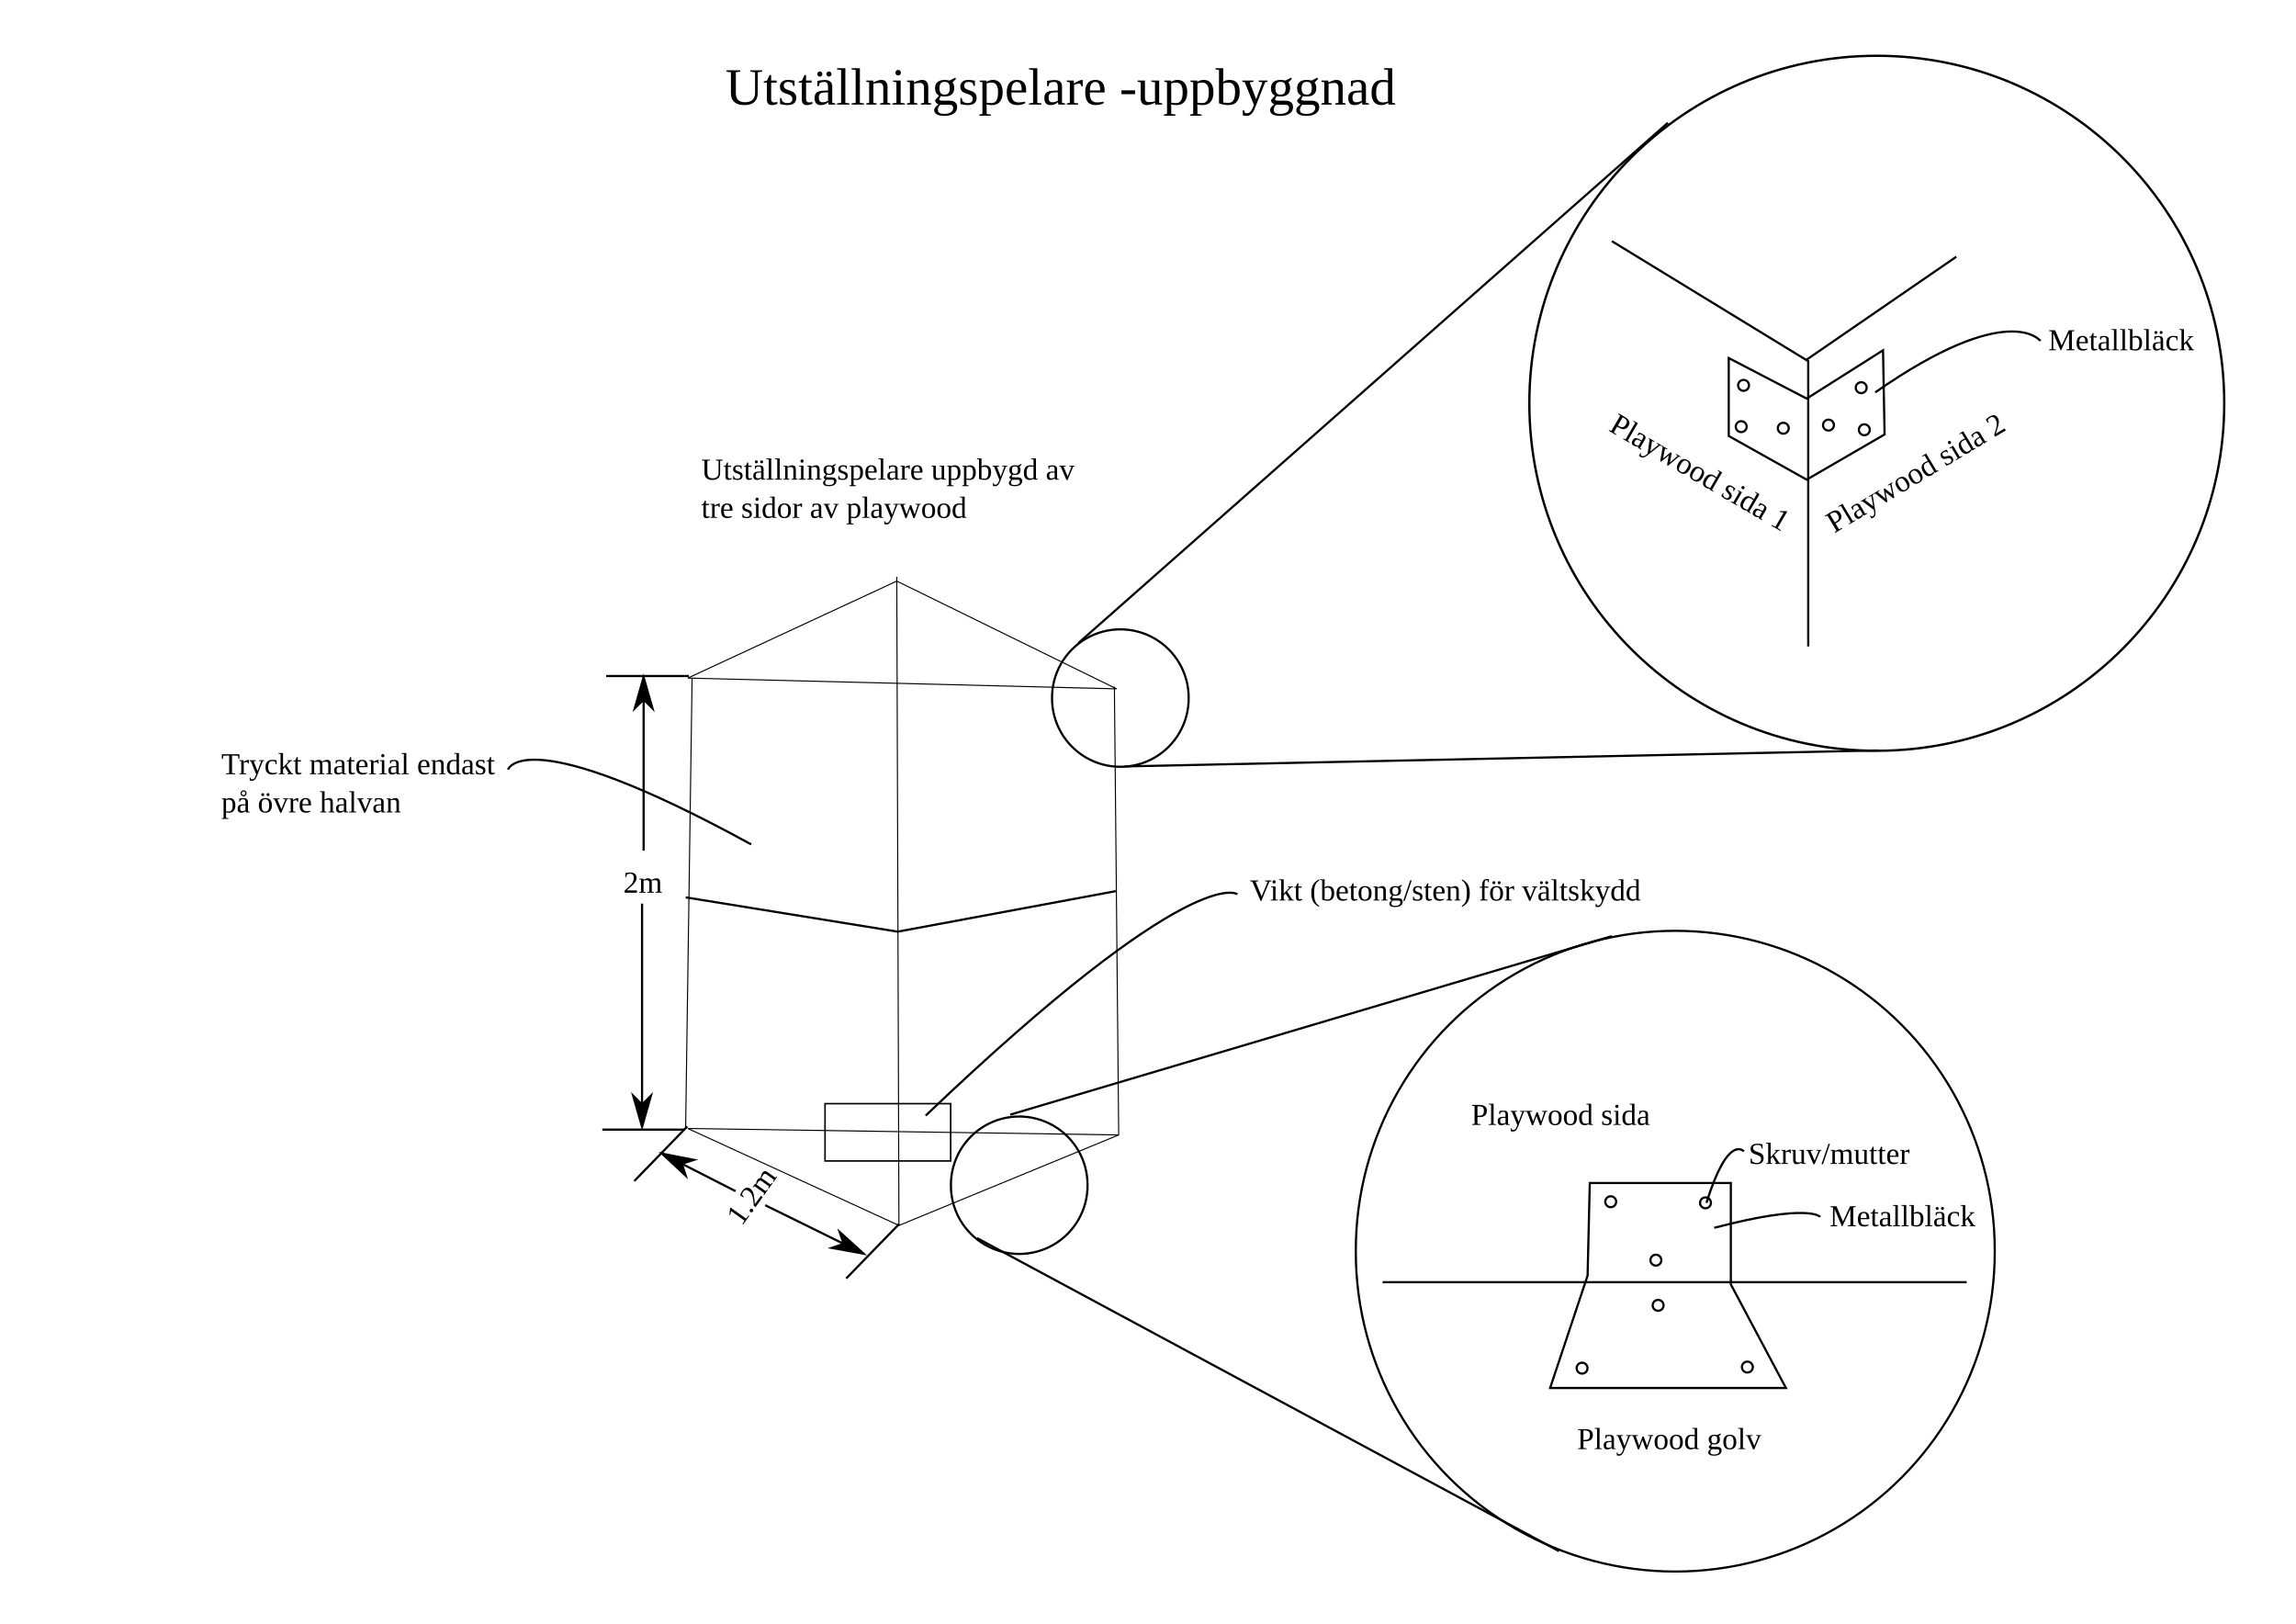
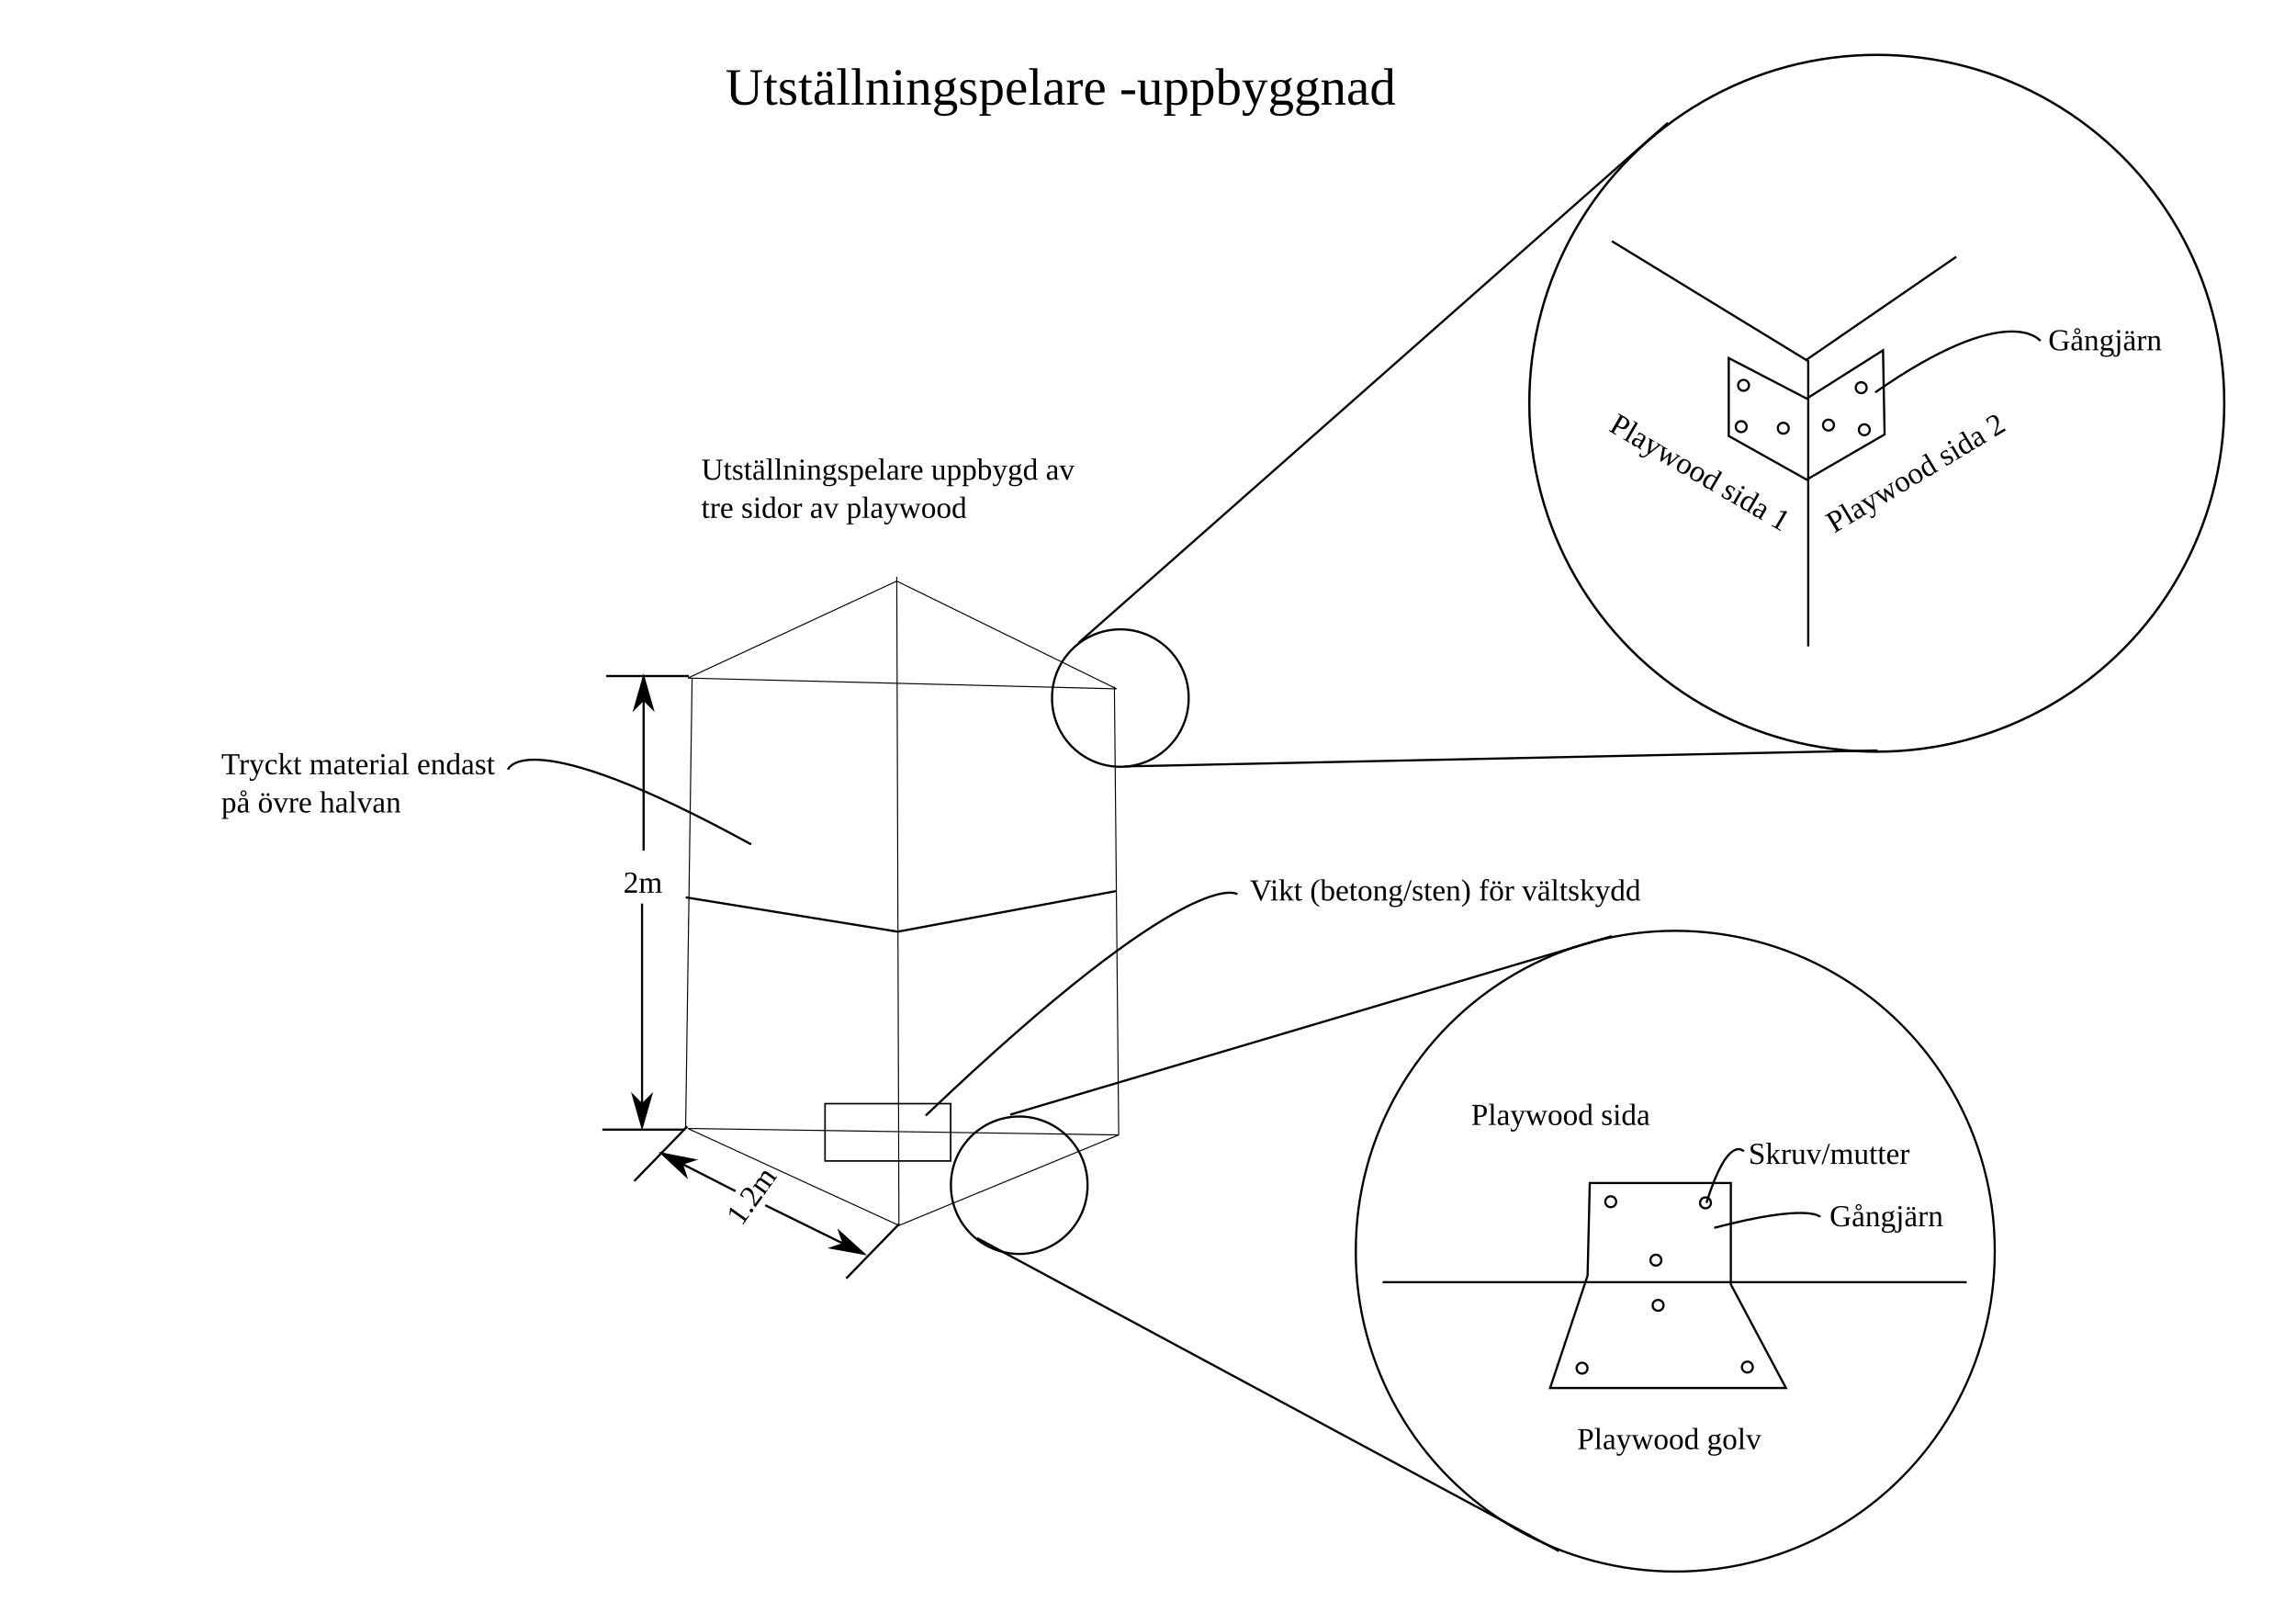
- <svg xmlns="http://www.w3.org/2000/svg" width="1052.362" height="744.094" id="svg2" version="1.1">
+ <svg xmlns="http://www.w3.org/2000/svg" version="1.1" width="1052.362" height="744.094" id="svg2">
  <defs id="defs4">
-     <marker orient="auto" refY="0.0" refX="0.0" id="Arrow1Lstart" style="overflow:visible">
-       <path id="path5526" d="M 0.0,0.0 L 5.0,-5.0 L -12.5,0.0 L 5.0,5.0 L 0.0,0.0 z " style="fill-rule:evenodd;stroke:#000000;stroke-width:1.0pt" transform="scale(0.8) translate(12.5,0)" />
+     <marker refX="0" refY="0" orient="auto" id="Arrow1Lstart" style="overflow:visible">
+       <path d="M 0,0 5,-5 -12.5,0 5,5 0,0 z" transform="matrix(0.8,0,0,0.8,10,0)" id="path5526" style="fill-rule:evenodd;stroke:#000000;stroke-width:1pt" />
    </marker>
-     <marker orient="auto" refY="0.0" refX="0.0" id="Arrow1Lend" style="overflow:visible;">
-       <path id="path5529" d="M 0.0,0.0 L 5.0,-5.0 L -12.5,0.0 L 5.0,5.0 L 0.0,0.0 z " style="fill-rule:evenodd;stroke:#000000;stroke-width:1.0pt;" transform="scale(0.8) rotate(180) translate(12.5,0)" />
+     <marker refX="0" refY="0" orient="auto" id="Arrow1Lend" style="overflow:visible">
+       <path d="M 0,0 5,-5 -12.5,0 5,5 0,0 z" transform="matrix(-0.8,0,0,-0.8,-10,0)" id="path5529" style="fill-rule:evenodd;stroke:#000000;stroke-width:1pt" />
    </marker>
-     <marker orient="auto" refY="0" refX="0" id="Arrow1Lstart-2" style="overflow:visible">
-       <path id="path5526-9" d="M 0,0 5,-5 -12.5,0 5,5 0,0 z" style="fill-rule:evenodd;stroke:#000000;stroke-width:1pt" transform="matrix(0.8,0,0,0.8,10,0)" />
+     <marker refX="0" refY="0" orient="auto" id="Arrow1Lstart-2" style="overflow:visible">
+       <path d="M 0,0 5,-5 -12.5,0 5,5 0,0 z" transform="matrix(0.8,0,0,0.8,10,0)" id="path5526-9" style="fill-rule:evenodd;stroke:#000000;stroke-width:1pt" />
    </marker>
-     <marker orient="auto" refY="0" refX="0" id="Arrow1Lstart-8" style="overflow:visible">
-       <path id="path5526-99" d="M 0,0 5,-5 -12.5,0 5,5 0,0 z" style="fill-rule:evenodd;stroke:#000000;stroke-width:1pt" transform="matrix(0.8,0,0,0.8,10,0)" />
+     <marker refX="0" refY="0" orient="auto" id="Arrow1Lstart-8" style="overflow:visible">
+       <path d="M 0,0 5,-5 -12.5,0 5,5 0,0 z" transform="matrix(0.8,0,0,0.8,10,0)" id="path5526-99" style="fill-rule:evenodd;stroke:#000000;stroke-width:1pt" />
    </marker>
  </defs>
-   <g id="layer1" transform="translate(0,-308.2677)">
-     <path style="fill:none;stroke:#000000;stroke-width:0.489px;stroke-linecap:butt;stroke-linejoin:miter;stroke-opacity:1" d="m 315.241,619.01 95.794,-44.441 100.732,49.378 z" id="path2985" />
-     <path style="fill:none;stroke:#000000;stroke-width:0.489px;stroke-linecap:butt;stroke-linejoin:miter;stroke-opacity:1" d="m 317.216,619.01 -2.963,206.402" id="path2987" />
-     <path style="fill:none;stroke:#000000;stroke-width:0.489px;stroke-linecap:butt;stroke-linejoin:miter;stroke-opacity:1" d="m 510.78,622.96 1.975,205.414" id="path2989" />
-     <path style="fill:none;stroke:#000000;stroke-width:0.489px;stroke-linecap:butt;stroke-linejoin:miter;stroke-opacity:1" d="m 411.035,572.594 0.988,297.258 100.732,-41.478 -197.513,-2.963 96.782,44.441" id="path2991" />
-     <path style="fill:none;stroke:#000000;stroke-width:1;stroke-miterlimit:4;stroke-opacity:1;stroke-dasharray:none" id="path2999" d="m 438.406,185.48 a 31.315,31.315 0 1 1 -62.629,0 31.315,31.315 0 1 1 62.629,0 z" transform="translate(106.4177,442.6898)" />
-     <path style="fill:none;stroke:#000000;stroke-width:1;stroke-miterlimit:4;stroke-opacity:1;stroke-dasharray:none" id="path2999-6" d="m 438.406,185.48 a 31.315,31.315 0 1 1 -62.629,0 31.315,31.315 0 1 1 62.629,0 z" transform="translate(60.06882,665.9401)" />
-     <g id="g3167" transform="translate(-15.71429,2.857143)">
-       <path id="path3001" d="m 754.506,415.934 90,55 0,130.714" style="fill:none;stroke:#000000;stroke-width:1px;stroke-linecap:butt;stroke-linejoin:miter;stroke-opacity:1" />
-       <path id="path3003" d="m 843.792,470.219 68.571,-47.143" style="fill:none;stroke:#000000;stroke-width:1px;stroke-linecap:butt;stroke-linejoin:miter;stroke-opacity:1" />
-       <path id="path3007" d="m 808.078,469.505 35.714,18.571 35,-22.143 0.714,38.571 -35.714,20.714 -35.714,-20 z" style="fill:none;stroke:#000000;stroke-width:1px;stroke-linecap:butt;stroke-linejoin:miter;stroke-opacity:1" />
-       <path transform="translate(78.7919,308.2677)" d="m 738.571,173.737 c 0,1.381 -1.119,2.5 -2.5,2.5 -1.381,0 -2.5,-1.119 -2.5,-2.5 0,-1.381 1.119,-2.5 2.5,-2.5 1.381,0 2.5,1.119 2.5,2.5 z" id="path3017" style="fill:none;stroke:#000000;stroke-width:1;stroke-miterlimit:4;stroke-opacity:1;stroke-dasharray:none" />
-       <path d="m 738.571,173.737 c 0,1.381 -1.119,2.5 -2.5,2.5 -1.381,0 -2.5,-1.119 -2.5,-2.5 0,-1.381 1.119,-2.5 2.5,-2.5 1.381,0 2.5,1.119 2.5,2.5 z" id="path3017-5" style="fill:none;stroke:#000000;stroke-width:1;stroke-miterlimit:4;stroke-opacity:1;stroke-dasharray:none" transform="translate(77.72049,327.1963)" />
-       <path d="m 738.571,173.737 c 0,1.381 -1.119,2.5 -2.5,2.5 -1.381,0 -2.5,-1.119 -2.5,-2.5 0,-1.381 1.119,-2.5 2.5,-2.5 1.381,0 2.5,1.119 2.5,2.5 z" id="path3017-4" style="fill:none;stroke:#000000;stroke-width:1;stroke-miterlimit:4;stroke-opacity:1;stroke-dasharray:none" transform="translate(97.0062,327.9106)" />
-       <path d="m 738.571,173.737 c 0,1.381 -1.119,2.5 -2.5,2.5 -1.381,0 -2.5,-1.119 -2.5,-2.5 0,-1.381 1.119,-2.5 2.5,-2.5 1.381,0 2.5,1.119 2.5,2.5 z" id="path3017-6" style="fill:none;stroke:#000000;stroke-width:1;stroke-miterlimit:4;stroke-opacity:1;stroke-dasharray:none" transform="translate(117.7205,326.482)" />
-       <path d="m 738.571,173.737 c 0,1.381 -1.119,2.5 -2.5,2.5 -1.381,0 -2.5,-1.119 -2.5,-2.5 0,-1.381 1.119,-2.5 2.5,-2.5 1.381,0 2.5,1.119 2.5,2.5 z" id="path3017-1" style="fill:none;stroke:#000000;stroke-width:1;stroke-miterlimit:4;stroke-opacity:1;stroke-dasharray:none" transform="translate(132.7205,309.3391)" />
-       <path d="m 738.571,173.737 c 0,1.381 -1.119,2.5 -2.5,2.5 -1.381,0 -2.5,-1.119 -2.5,-2.5 0,-1.381 1.119,-2.5 2.5,-2.5 1.381,0 2.5,1.119 2.5,2.5 z" id="path3017-2" style="fill:none;stroke:#000000;stroke-width:1;stroke-miterlimit:4;stroke-opacity:1;stroke-dasharray:none" transform="translate(134.1491,328.6248)" />
-       <path id="path3071" d="m 875.22,485.219 c 61.429,-42.857 75.714,-23.571 75.714,-23.571" style="fill:none;stroke:#000000;stroke-width:1px;stroke-linecap:butt;stroke-linejoin:miter;stroke-opacity:1" />
-       <text id="text3073" y="465.934" x="954.506" style="font-size:14px;font-style:normal;font-variant:normal;font-weight:normal;font-stretch:normal;line-height:125%;letter-spacing:0px;word-spacing:0px;fill:#000000;fill-opacity:1;stroke:none;font-family:Times New Roman;-inkscape-font-specification:Times New Roman" xml:space="preserve">
-         <tspan y="465.934" x="954.506" id="tspan3075">Metallbläck</tspan>
+   <g transform="translate(0,-308.2677)" id="layer1">
+     <path d="m 315.241,619.01 95.794,-44.441 100.732,49.378 z" id="path2985" style="fill:none;stroke:#000000;stroke-width:0.489px;stroke-linecap:butt;stroke-linejoin:miter;stroke-opacity:1" />
+     <path d="m 317.216,619.01 -2.963,206.402" id="path2987" style="fill:none;stroke:#000000;stroke-width:0.489px;stroke-linecap:butt;stroke-linejoin:miter;stroke-opacity:1" />
+     <path d="m 510.78,622.96 1.975,205.414" id="path2989" style="fill:none;stroke:#000000;stroke-width:0.489px;stroke-linecap:butt;stroke-linejoin:miter;stroke-opacity:1" />
+     <path d="m 411.035,572.594 0.988,297.258 100.732,-41.478 -197.513,-2.963 96.782,44.441" id="path2991" style="fill:none;stroke:#000000;stroke-width:0.489px;stroke-linecap:butt;stroke-linejoin:miter;stroke-opacity:1" />
+     <path d="m 438.406,185.48 a 31.315,31.315 0 1 1 -62.629,0 31.315,31.315 0 1 1 62.629,0 z" transform="translate(106.4177,442.6898)" id="path2999" style="fill:none;stroke:#000000;stroke-width:1;stroke-miterlimit:4;stroke-opacity:1;stroke-dasharray:none" />
+     <path d="m 438.406,185.48 a 31.315,31.315 0 1 1 -62.629,0 31.315,31.315 0 1 1 62.629,0 z" transform="translate(60.06882,665.9401)" id="path2999-6" style="fill:none;stroke:#000000;stroke-width:1;stroke-miterlimit:4;stroke-opacity:1;stroke-dasharray:none" />
+     <g transform="translate(-15.71429,2.857143)" id="g3167">
+       <path d="m 754.506,415.934 90,55 0,130.714" id="path3001" style="fill:none;stroke:#000000;stroke-width:1px;stroke-linecap:butt;stroke-linejoin:miter;stroke-opacity:1" />
+       <path d="m 843.792,470.219 68.571,-47.143" id="path3003" style="fill:none;stroke:#000000;stroke-width:1px;stroke-linecap:butt;stroke-linejoin:miter;stroke-opacity:1" />
+       <path d="m 808.078,469.505 35.714,18.571 35,-22.143 0.714,38.571 -35.714,20.714 -35.714,-20 z" id="path3007" style="fill:none;stroke:#000000;stroke-width:1px;stroke-linecap:butt;stroke-linejoin:miter;stroke-opacity:1" />
+       <path d="m 738.571,173.737 a 2.5,2.5 0 1 1 -5,0 2.5,2.5 0 1 1 5,0 z" transform="translate(78.7919,308.2677)" id="path3017" style="fill:none;stroke:#000000;stroke-width:1;stroke-miterlimit:4;stroke-opacity:1;stroke-dasharray:none" />
+       <path d="m 738.571,173.737 a 2.5,2.5 0 1 1 -5,0 2.5,2.5 0 1 1 5,0 z" transform="translate(77.72049,327.1963)" id="path3017-5" style="fill:none;stroke:#000000;stroke-width:1;stroke-miterlimit:4;stroke-opacity:1;stroke-dasharray:none" />
+       <path d="m 738.571,173.737 a 2.5,2.5 0 1 1 -5,0 2.5,2.5 0 1 1 5,0 z" transform="translate(97.0062,327.9106)" id="path3017-4" style="fill:none;stroke:#000000;stroke-width:1;stroke-miterlimit:4;stroke-opacity:1;stroke-dasharray:none" />
+       <path d="m 738.571,173.737 a 2.5,2.5 0 1 1 -5,0 2.5,2.5 0 1 1 5,0 z" transform="translate(117.7205,326.482)" id="path3017-6" style="fill:none;stroke:#000000;stroke-width:1;stroke-miterlimit:4;stroke-opacity:1;stroke-dasharray:none" />
+       <path d="m 738.571,173.737 a 2.5,2.5 0 1 1 -5,0 2.5,2.5 0 1 1 5,0 z" transform="translate(132.7205,309.3391)" id="path3017-1" style="fill:none;stroke:#000000;stroke-width:1;stroke-miterlimit:4;stroke-opacity:1;stroke-dasharray:none" />
+       <path d="m 738.571,173.737 a 2.5,2.5 0 1 1 -5,0 2.5,2.5 0 1 1 5,0 z" transform="translate(134.1491,328.6248)" id="path3017-2" style="fill:none;stroke:#000000;stroke-width:1;stroke-miterlimit:4;stroke-opacity:1;stroke-dasharray:none" />
+       <path d="m 875.22,485.219 c 61.429,-42.857 75.714,-23.571 75.714,-23.571" id="path3071" style="fill:none;stroke:#000000;stroke-width:1px;stroke-linecap:butt;stroke-linejoin:miter;stroke-opacity:1" />
+       <text x="954.506" y="465.934" id="text3073" xml:space="preserve" style="font-size:14px;font-style:normal;font-variant:normal;font-weight:normal;font-stretch:normal;line-height:125%;letter-spacing:0px;word-spacing:0px;fill:#000000;fill-opacity:1;stroke:none;font-family:Times New Roman;-inkscape-font-specification:Times New Roman">
+         <tspan x="954.506" y="465.934" id="tspan3075">Gångjärn</tspan>
      </text>
-       <text transform="matrix(0.8572581,-0.5148869,0.5148869,0.8572581,0,0)" id="text3077" y="912.347" x="451.003" style="font-size:14px;font-style:normal;font-variant:normal;font-weight:normal;font-stretch:normal;line-height:125%;letter-spacing:0px;word-spacing:0px;fill:#000000;fill-opacity:1;stroke:none;font-family:Times New Roman;-inkscape-font-specification:Times New Roman" xml:space="preserve">
-         <tspan y="912.347" x="451.003" id="tspan3079">Playwood sida 2</tspan>
+       <text x="451.003" y="912.347" transform="matrix(0.8572581,-0.5148869,0.5148869,0.8572581,0,0)" id="text3077" xml:space="preserve" style="font-size:14px;font-style:normal;font-variant:normal;font-weight:normal;font-stretch:normal;line-height:125%;letter-spacing:0px;word-spacing:0px;fill:#000000;fill-opacity:1;stroke:none;font-family:Times New Roman;-inkscape-font-specification:Times New Roman">
+         <tspan x="451.003" y="912.347" id="tspan3079">Playwood sida 2</tspan>
      </text>
-       <text transform="matrix(0.8637018,0.5040031,-0.5040031,0.8637018,0,0)" id="text3081" y="54.729" x="903.335" style="font-size:14px;font-style:normal;font-variant:normal;font-weight:normal;font-stretch:normal;line-height:125%;letter-spacing:0px;word-spacing:0px;fill:#000000;fill-opacity:1;stroke:none;font-family:Times New Roman;-inkscape-font-specification:Times New Roman" xml:space="preserve">
-         <tspan y="54.729" x="903.335" id="tspan3083">Playwood sida 1</tspan>
+       <text x="903.335" y="54.729" transform="matrix(0.8637018,0.5040031,-0.5040031,0.8637018,0,0)" id="text3081" xml:space="preserve" style="font-size:14px;font-style:normal;font-variant:normal;font-weight:normal;font-stretch:normal;line-height:125%;letter-spacing:0px;word-spacing:0px;fill:#000000;fill-opacity:1;stroke:none;font-family:Times New Roman;-inkscape-font-specification:Times New Roman">
+         <tspan x="903.335" y="54.729" id="tspan3083">Playwood sida 1</tspan>
      </text>
-       <path transform="matrix(1.069312,0,0,1.069312,27.74147,248.683)" d="m 942.143,225.88 c 0,82.251 -66.678,148.929 -148.929,148.929 -82.251,0 -148.929,-66.678 -148.929,-148.929 0,-82.251 66.678,-148.929 148.929,-148.929 82.251,0 148.929,66.678 148.929,148.929 z" id="path3103" style="fill:none;stroke:#000000;stroke-width:1;stroke-miterlimit:4;stroke-opacity:1;stroke-dasharray:none" />
+       <path d="m 942.143,225.88 a 148.929,148.929 0 1 1 -297.857,0 148.929,148.929 0 1 1 297.857,0 z" transform="matrix(1.069312,0,0,1.069312,27.74147,248.683)" id="path3103" style="fill:none;stroke:#000000;stroke-width:1;stroke-miterlimit:4;stroke-opacity:1;stroke-dasharray:none" />
    </g>
-     <path style="fill:none;stroke:#000000;stroke-width:1px;stroke-linecap:butt;stroke-linejoin:miter;stroke-opacity:1" d="M 494.316,602.916 764.482,364.508" id="path3124" />
-     <path style="fill:none;stroke:#000000;stroke-width:1px;stroke-linecap:butt;stroke-linejoin:miter;stroke-opacity:1" d="m 515.53,659.485 345.078,-7.316" id="path3126" />
-     <path style="fill:none;stroke:#000000;stroke-width:1px;stroke-linecap:butt;stroke-linejoin:miter;stroke-opacity:1" d="m 633.717,895.86 267.69,0" id="path3128" />
-     <path style="fill:none;stroke:#000000;stroke-width:1px;stroke-linecap:butt;stroke-linejoin:miter;stroke-opacity:1" d="m 728.672,850.403 64.65,0 0,46.467 25.254,47.477 -108.086,0 17.173,-51.518 z" id="path3130" />
-     <path style="fill:none;stroke:#000000;stroke-width:1;stroke-miterlimit:4;stroke-opacity:1;stroke-dasharray:none" id="path3017-8" d="m 738.571,173.737 a 2.5,2.5 0 1 1 -5,0 2.5,2.5 0 1 1 5,0 z" transform="translate(2.196754,685.2524)" />
-     <path style="fill:none;stroke:#000000;stroke-width:1;stroke-miterlimit:4;stroke-opacity:1;stroke-dasharray:none" id="path3017-8-3" d="m 738.571,173.737 a 2.5,2.5 0 1 1 -5,0 2.5,2.5 0 1 1 5,0 z" transform="translate(45.63331,685.7575)" />
-     <path style="fill:none;stroke:#000000;stroke-width:1;stroke-miterlimit:4;stroke-opacity:1;stroke-dasharray:none" id="path3017-8-6" d="m 738.571,173.737 a 2.5,2.5 0 1 1 -5,0 2.5,2.5 0 1 1 5,0 z" transform="translate(22.90488,712.0215)" />
-     <path style="fill:none;stroke:#000000;stroke-width:1;stroke-miterlimit:4;stroke-opacity:1;stroke-dasharray:none" id="path3017-8-0" d="m 738.571,173.737 a 2.5,2.5 0 1 1 -5,0 2.5,2.5 0 1 1 5,0 z" transform="translate(23.91503,732.7296)" />
-     <path style="fill:none;stroke:#000000;stroke-width:1;stroke-miterlimit:4;stroke-opacity:1;stroke-dasharray:none" id="path3017-8-9" d="m 738.571,173.737 a 2.5,2.5 0 1 1 -5,0 2.5,2.5 0 1 1 5,0 z" transform="translate(64.82621,761.0139)" />
-     <path style="fill:none;stroke:#000000;stroke-width:1;stroke-miterlimit:4;stroke-opacity:1;stroke-dasharray:none" id="path3017-8-64" d="m 738.571,173.737 a 2.5,2.5 0 1 1 -5,0 2.5,2.5 0 1 1 5,0 z" transform="translate(-10.93523,761.5189)" />
-     <text xml:space="preserve" style="font-size:14px;font-style:normal;font-variant:normal;font-weight:normal;font-stretch:normal;line-height:125%;letter-spacing:0px;word-spacing:0px;fill:#000000;fill-opacity:1;stroke:none;font-family:Times New Roman;-inkscape-font-specification:Times New Roman" x="674.286" y="823.791" id="text3232">
-       <tspan id="tspan3234" x="674.286" y="823.791">Playwood sida</tspan>
+     <path d="M 494.316,602.916 764.482,364.508" id="path3124" style="fill:none;stroke:#000000;stroke-width:1px;stroke-linecap:butt;stroke-linejoin:miter;stroke-opacity:1" />
+     <path d="m 515.53,659.485 345.078,-7.316" id="path3126" style="fill:none;stroke:#000000;stroke-width:1px;stroke-linecap:butt;stroke-linejoin:miter;stroke-opacity:1" />
+     <path d="m 633.717,895.86 267.69,0" id="path3128" style="fill:none;stroke:#000000;stroke-width:1px;stroke-linecap:butt;stroke-linejoin:miter;stroke-opacity:1" />
+     <path d="m 728.672,850.403 64.65,0 0,46.467 25.254,47.477 -108.086,0 17.173,-51.518 z" id="path3130" style="fill:none;stroke:#000000;stroke-width:1px;stroke-linecap:butt;stroke-linejoin:miter;stroke-opacity:1" />
+     <path d="m 738.571,173.737 a 2.5,2.5 0 1 1 -5,0 2.5,2.5 0 1 1 5,0 z" transform="translate(2.196754,685.2524)" id="path3017-8" style="fill:none;stroke:#000000;stroke-width:1;stroke-miterlimit:4;stroke-opacity:1;stroke-dasharray:none" />
+     <path d="m 738.571,173.737 a 2.5,2.5 0 1 1 -5,0 2.5,2.5 0 1 1 5,0 z" transform="translate(45.63331,685.7575)" id="path3017-8-3" style="fill:none;stroke:#000000;stroke-width:1;stroke-miterlimit:4;stroke-opacity:1;stroke-dasharray:none" />
+     <path d="m 738.571,173.737 a 2.5,2.5 0 1 1 -5,0 2.5,2.5 0 1 1 5,0 z" transform="translate(22.90488,712.0215)" id="path3017-8-6" style="fill:none;stroke:#000000;stroke-width:1;stroke-miterlimit:4;stroke-opacity:1;stroke-dasharray:none" />
+     <path d="m 738.571,173.737 a 2.5,2.5 0 1 1 -5,0 2.5,2.5 0 1 1 5,0 z" transform="translate(23.91503,732.7296)" id="path3017-8-0" style="fill:none;stroke:#000000;stroke-width:1;stroke-miterlimit:4;stroke-opacity:1;stroke-dasharray:none" />
+     <path d="m 738.571,173.737 a 2.5,2.5 0 1 1 -5,0 2.5,2.5 0 1 1 5,0 z" transform="translate(64.82621,761.0139)" id="path3017-8-9" style="fill:none;stroke:#000000;stroke-width:1;stroke-miterlimit:4;stroke-opacity:1;stroke-dasharray:none" />
+     <path d="m 738.571,173.737 a 2.5,2.5 0 1 1 -5,0 2.5,2.5 0 1 1 5,0 z" transform="translate(-10.93523,761.5189)" id="path3017-8-64" style="fill:none;stroke:#000000;stroke-width:1;stroke-miterlimit:4;stroke-opacity:1;stroke-dasharray:none" />
+     <text x="674.286" y="823.791" id="text3232" xml:space="preserve" style="font-size:14px;font-style:normal;font-variant:normal;font-weight:normal;font-stretch:normal;line-height:125%;letter-spacing:0px;word-spacing:0px;fill:#000000;fill-opacity:1;stroke:none;font-family:Times New Roman;-inkscape-font-specification:Times New Roman">
+       <tspan x="674.286" y="823.791" id="tspan3234">Playwood sida</tspan>
    </text>
-     <text xml:space="preserve" style="font-size:14px;font-style:normal;font-variant:normal;font-weight:normal;font-stretch:normal;line-height:125%;letter-spacing:0px;word-spacing:0px;fill:#000000;fill-opacity:1;stroke:none;font-family:Times New Roman;-inkscape-font-specification:Times New Roman" x="722.857" y="972.362" id="text3236">
-       <tspan id="tspan3238" x="722.857" y="972.362">Playwood golv</tspan>
+     <text x="722.857" y="972.362" id="text3236" xml:space="preserve" style="font-size:14px;font-style:normal;font-variant:normal;font-weight:normal;font-stretch:normal;line-height:125%;letter-spacing:0px;word-spacing:0px;fill:#000000;fill-opacity:1;stroke:none;font-family:Times New Roman;-inkscape-font-specification:Times New Roman">
+       <tspan x="722.857" y="972.362" id="tspan3238">Playwood golv</tspan>
    </text>
-     <text xml:space="preserve" style="font-size:14px;font-style:normal;font-variant:normal;font-weight:normal;font-stretch:normal;line-height:125%;letter-spacing:0px;word-spacing:0px;fill:#000000;fill-opacity:1;stroke:none;font-family:Times New Roman;-inkscape-font-specification:Times New Roman" x="838.571" y="870.219" id="text3240">
-       <tspan id="tspan3242" x="838.571" y="870.219">Metallbläck</tspan>
+     <text x="838.571" y="870.219" id="text3240" xml:space="preserve" style="font-size:14px;font-style:normal;font-variant:normal;font-weight:normal;font-stretch:normal;line-height:125%;letter-spacing:0px;word-spacing:0px;fill:#000000;fill-opacity:1;stroke:none;font-family:Times New Roman;-inkscape-font-specification:Times New Roman">
+       <tspan x="838.571" y="870.219" id="tspan3242">Gångjärn</tspan>
    </text>
-     <path style="fill:none;stroke:#000000;stroke-width:1px;stroke-linecap:butt;stroke-linejoin:miter;stroke-opacity:1" d="m 785.714,870.934 c 43.571,-11.429 48.571,-5 48.571,-5" id="path3244" />
-     <text xml:space="preserve" style="font-size:14px;font-style:normal;font-variant:normal;font-weight:normal;font-stretch:normal;line-height:125%;letter-spacing:0px;word-spacing:0px;fill:#000000;fill-opacity:1;stroke:none;font-family:Times New Roman;-inkscape-font-specification:Times New Roman" x="801.429" y="841.648" id="text3246">
-       <tspan id="tspan3248" x="801.429" y="841.648">Skruv/mutter</tspan>
+     <path d="m 785.714,870.934 c 43.571,-11.429 48.571,-5 48.571,-5" id="path3244" style="fill:none;stroke:#000000;stroke-width:1px;stroke-linecap:butt;stroke-linejoin:miter;stroke-opacity:1" />
+     <text x="801.429" y="841.648" id="text3246" xml:space="preserve" style="font-size:14px;font-style:normal;font-variant:normal;font-weight:normal;font-stretch:normal;line-height:125%;letter-spacing:0px;word-spacing:0px;fill:#000000;fill-opacity:1;stroke:none;font-family:Times New Roman;-inkscape-font-specification:Times New Roman">
+       <tspan x="801.429" y="841.648" id="tspan3248">Skruv/mutter</tspan>
    </text>
-     <path style="fill:none;stroke:#000000;stroke-width:1px;stroke-linecap:butt;stroke-linejoin:miter;stroke-opacity:1" d="m 782.143,859.505 c 10,-32.143 17.143,-23.571 17.143,-23.571" id="path3250" />
-     <path style="fill:none;stroke:#000000;stroke-width:1;stroke-miterlimit:4;stroke-opacity:1;stroke-dasharray:none" id="path3252" d="m 1017.143,579.094 a 146.429,146.429 0 1 1 -292.857,0 146.429,146.429 0 1 1 292.857,0 z" transform="translate(-102.8571,302.5534)" />
-     <path style="fill:none;stroke:#000000;stroke-width:1px;stroke-linecap:butt;stroke-linejoin:miter;stroke-opacity:1" d="M 463.002,819.089 738.773,737.266" id="path3254" />
-     <path style="fill:none;stroke:#000000;stroke-width:1px;stroke-linecap:butt;stroke-linejoin:miter;stroke-opacity:1" d="M 447.849,875.657 714.53,1019.099" id="path3256" />
-     <rect style="fill:none;stroke:#000000;stroke-width:0.709;stroke-miterlimit:4;stroke-opacity:1;stroke-dasharray:none" id="rect3258" width="57.579" height="26.264" x="378.149" y="814.038" />
-     <path style="fill:none;stroke:#000000;stroke-width:1px;stroke-linecap:butt;stroke-linejoin:miter;stroke-opacity:1" d="M 424.286,819.505 C 547.143,702.362 567.143,718.076 567.143,718.076" id="path4028" />
-     <text xml:space="preserve" style="font-size:14px;font-style:normal;font-variant:normal;font-weight:normal;font-stretch:normal;line-height:125%;letter-spacing:0px;word-spacing:0px;fill:#000000;fill-opacity:1;stroke:none;font-family:Times New Roman;-inkscape-font-specification:Times New Roman" x="572.857" y="720.934" id="text4030">
-       <tspan id="tspan4032" x="572.857" y="720.934">Vikt (betong/sten) för vältskydd</tspan>
+     <path d="m 782.143,859.505 c 10,-32.143 17.143,-23.571 17.143,-23.571" id="path3250" style="fill:none;stroke:#000000;stroke-width:1px;stroke-linecap:butt;stroke-linejoin:miter;stroke-opacity:1" />
+     <path d="m 1017.143,579.094 a 146.429,146.429 0 1 1 -292.857,0 146.429,146.429 0 1 1 292.857,0 z" transform="translate(-102.8571,302.5534)" id="path3252" style="fill:none;stroke:#000000;stroke-width:1;stroke-miterlimit:4;stroke-opacity:1;stroke-dasharray:none" />
+     <path d="M 463.002,819.089 738.773,737.266" id="path3254" style="fill:none;stroke:#000000;stroke-width:1px;stroke-linecap:butt;stroke-linejoin:miter;stroke-opacity:1" />
+     <path d="M 447.849,875.657 714.53,1019.099" id="path3256" style="fill:none;stroke:#000000;stroke-width:1px;stroke-linecap:butt;stroke-linejoin:miter;stroke-opacity:1" />
+     <rect width="57.579" height="26.264" x="378.149" y="814.038" id="rect3258" style="fill:none;stroke:#000000;stroke-width:0.709;stroke-miterlimit:4;stroke-opacity:1;stroke-dasharray:none" />
+     <path d="M 424.286,819.505 C 547.143,702.362 567.143,718.076 567.143,718.076" id="path4028" style="fill:none;stroke:#000000;stroke-width:1px;stroke-linecap:butt;stroke-linejoin:miter;stroke-opacity:1" />
+     <text x="572.857" y="720.934" id="text4030" xml:space="preserve" style="font-size:14px;font-style:normal;font-variant:normal;font-weight:normal;font-stretch:normal;line-height:125%;letter-spacing:0px;word-spacing:0px;fill:#000000;fill-opacity:1;stroke:none;font-family:Times New Roman;-inkscape-font-specification:Times New Roman">
+       <tspan x="572.857" y="720.934" id="tspan4032">Vikt (betong/sten) för vältskydd</tspan>
    </text>
-     <text xml:space="preserve" style="font-size:14px;font-style:normal;font-variant:normal;font-weight:normal;font-stretch:normal;line-height:125%;letter-spacing:0px;word-spacing:0px;fill:#000000;fill-opacity:1;stroke:none;font-family:Times New Roman;-inkscape-font-specification:Times New Roman" x="321.429" y="528.076" id="text4034">
+     <text x="321.429" y="528.076" id="text4034" xml:space="preserve" style="font-size:14px;font-style:normal;font-variant:normal;font-weight:normal;font-stretch:normal;line-height:125%;letter-spacing:0px;word-spacing:0px;fill:#000000;fill-opacity:1;stroke:none;font-family:Times New Roman;-inkscape-font-specification:Times New Roman">
      <tspan x="321.429" y="528.076" id="tspan4038">Utställningspelare uppbygd av</tspan>
      <tspan x="321.429" y="545.576" id="tspan4042">tre sidor av playwood</tspan>
    </text>
-     <path style="fill:none;stroke:#000000;stroke-width:1px;stroke-linecap:butt;stroke-linejoin:miter;stroke-opacity:1" d="m 314.286,719.505 97.143,15.714 100,-18.571" id="path4044" />
-     <path style="fill:none;stroke:#000000;stroke-width:1px;stroke-linecap:butt;stroke-linejoin:miter;stroke-opacity:1" d="M 344.286,695.219 C 240,638.076 232.857,660.934 232.857,660.934" id="path5490" />
-     <text xml:space="preserve" style="font-size:14px;font-style:normal;font-variant:normal;font-weight:normal;font-stretch:normal;line-height:125%;letter-spacing:0px;word-spacing:0px;fill:#000000;fill-opacity:1;stroke:none;font-family:Times New Roman;-inkscape-font-specification:Times New Roman" x="101.429" y="663.076" id="text5492">
-       <tspan id="tspan5494" x="101.429" y="663.076">Tryckt material endast</tspan>
+     <path d="m 314.286,719.505 97.143,15.714 100,-18.571" id="path4044" style="fill:none;stroke:#000000;stroke-width:1px;stroke-linecap:butt;stroke-linejoin:miter;stroke-opacity:1" />
+     <path d="M 344.286,695.219 C 240,638.076 232.857,660.934 232.857,660.934" id="path5490" style="fill:none;stroke:#000000;stroke-width:1px;stroke-linecap:butt;stroke-linejoin:miter;stroke-opacity:1" />
+     <text x="101.429" y="663.076" id="text5492" xml:space="preserve" style="font-size:14px;font-style:normal;font-variant:normal;font-weight:normal;font-stretch:normal;line-height:125%;letter-spacing:0px;word-spacing:0px;fill:#000000;fill-opacity:1;stroke:none;font-family:Times New Roman;-inkscape-font-specification:Times New Roman">
+       <tspan x="101.429" y="663.076" id="tspan5494">Tryckt material endast</tspan>
      <tspan x="101.429" y="680.576" id="tspan5496">på övre halvan</tspan>
    </text>
-     <path style="fill:none;stroke:#000000;stroke-width:1px;stroke-linecap:butt;stroke-linejoin:miter;stroke-opacity:1" d="m 315.714,618.076 -37.857,0" id="path5498" />
-     <path style="fill:none;stroke:#000000;stroke-width:1px;stroke-linecap:butt;stroke-linejoin:miter;stroke-opacity:1" d="m 313.929,825.934 -37.857,0" id="path5498-4" />
-     <path style="fill:none;stroke:#000000;stroke-width:1px;stroke-linecap:butt;stroke-linejoin:miter;stroke-opacity:1;marker-start:url(#Arrow1Lstart)" d="m 295,618.791 0,79.286" id="path5518" />
-     <path style="fill:none;stroke:#000000;stroke-width:0.999;stroke-linecap:butt;stroke-linejoin:miter;stroke-miterlimit:4;stroke-opacity:1;stroke-dasharray:none;marker-start:url(#Arrow1Lstart);marker-mid:none;marker-end:none" d="m 294.286,824.505 0,-102.143" id="path5520" />
-     <text xml:space="preserve" style="font-size:14px;font-style:normal;font-variant:normal;font-weight:normal;font-stretch:normal;line-height:125%;letter-spacing:0px;word-spacing:0px;fill:#000000;fill-opacity:1;stroke:none;font-family:Times New Roman;-inkscape-font-specification:Times New Roman" x="285.714" y="717.362" id="text6882">
-       <tspan id="tspan6884" x="285.714" y="717.362">2m</tspan>
+     <path d="m 315.714,618.076 -37.857,0" id="path5498" style="fill:none;stroke:#000000;stroke-width:1px;stroke-linecap:butt;stroke-linejoin:miter;stroke-opacity:1" />
+     <path d="m 313.929,825.934 -37.857,0" id="path5498-4" style="fill:none;stroke:#000000;stroke-width:1px;stroke-linecap:butt;stroke-linejoin:miter;stroke-opacity:1" />
+     <path d="m 295,618.791 0,79.286" id="path5518" style="fill:none;stroke:#000000;stroke-width:1px;stroke-linecap:butt;stroke-linejoin:miter;stroke-opacity:1;marker-start:url(#Arrow1Lstart)" />
+     <path d="m 294.286,824.505 0,-102.143" id="path5520" style="fill:none;stroke:#000000;stroke-width:0.999;stroke-linecap:butt;stroke-linejoin:miter;stroke-miterlimit:4;stroke-opacity:1;stroke-dasharray:none;marker-start:url(#Arrow1Lstart);marker-mid:none;marker-end:none" />
+     <text x="285.714" y="717.362" id="text6882" xml:space="preserve" style="font-size:14px;font-style:normal;font-variant:normal;font-weight:normal;font-stretch:normal;line-height:125%;letter-spacing:0px;word-spacing:0px;fill:#000000;fill-opacity:1;stroke:none;font-family:Times New Roman;-inkscape-font-specification:Times New Roman">
+       <tspan x="285.714" y="717.362" id="tspan6884">2m</tspan>
    </text>
-     <path style="fill:none;stroke:#000000;stroke-width:1px;stroke-linecap:butt;stroke-linejoin:miter;stroke-opacity:1" d="m 315,824.505 -24.286,25" id="path6886" />
-     <path style="fill:none;stroke:#000000;stroke-width:1px;stroke-linecap:butt;stroke-linejoin:miter;stroke-opacity:1" d="m 412.143,869.148 -24.286,25" id="path6886-0" />
-     <path style="fill:none;stroke:#000000;stroke-width:1px;stroke-linecap:butt;stroke-linejoin:miter;stroke-opacity:1;marker-start:url(#Arrow1Lstart)" d="m 303.571,837.005 33.571,17.143" id="path5518-3" />
-     <path style="fill:none;stroke:#000000;stroke-width:0.999;stroke-linecap:butt;stroke-linejoin:miter;stroke-miterlimit:4;stroke-opacity:1;stroke-dasharray:none;marker-start:url(#Arrow1Lstart);marker-mid:none;marker-end:none" d="m 395.714,882.719 -45,-22.143" id="path5520-9" />
-     <text xml:space="preserve" style="font-size:14px;font-style:normal;font-variant:normal;font-weight:normal;font-stretch:normal;line-height:125%;letter-spacing:0px;word-spacing:0px;fill:#000000;fill-opacity:1;stroke:none;font-family:Times New Roman;-inkscape-font-specification:Times New Roman" x="-511.12" y="782.304" id="text6954" transform="matrix(0.5808987,-0.8139759,0.8139759,0.5808987,0,0)">
-       <tspan id="tspan6956" x="-511.12" y="782.304">1.2m</tspan>
+     <path d="m 315,824.505 -24.286,25" id="path6886" style="fill:none;stroke:#000000;stroke-width:1px;stroke-linecap:butt;stroke-linejoin:miter;stroke-opacity:1" />
+     <path d="m 412.143,869.148 -24.286,25" id="path6886-0" style="fill:none;stroke:#000000;stroke-width:1px;stroke-linecap:butt;stroke-linejoin:miter;stroke-opacity:1" />
+     <path d="m 303.571,837.005 33.571,17.143" id="path5518-3" style="fill:none;stroke:#000000;stroke-width:1px;stroke-linecap:butt;stroke-linejoin:miter;stroke-opacity:1;marker-start:url(#Arrow1Lstart)" />
+     <path d="m 395.714,882.719 -45,-22.143" id="path5520-9" style="fill:none;stroke:#000000;stroke-width:0.999;stroke-linecap:butt;stroke-linejoin:miter;stroke-miterlimit:4;stroke-opacity:1;stroke-dasharray:none;marker-start:url(#Arrow1Lstart);marker-mid:none;marker-end:none" />
+     <text x="-511.12" y="782.304" transform="matrix(0.5808987,-0.8139759,0.8139759,0.5808987,0,0)" id="text6954" xml:space="preserve" style="font-size:14px;font-style:normal;font-variant:normal;font-weight:normal;font-stretch:normal;line-height:125%;letter-spacing:0px;word-spacing:0px;fill:#000000;fill-opacity:1;stroke:none;font-family:Times New Roman;-inkscape-font-specification:Times New Roman">
+       <tspan x="-511.12" y="782.304" id="tspan6956">1.2m</tspan>
    </text>
-     <text xml:space="preserve" style="font-size:14px;font-style:normal;font-variant:normal;font-weight:normal;font-stretch:normal;line-height:125%;letter-spacing:0px;word-spacing:0px;fill:#000000;fill-opacity:1;stroke:none;font-family:Times New Roman;-inkscape-font-specification:Times New Roman" x="332.501" y="356.194" id="text6966">
-       <tspan id="tspan6968" x="332.501" y="356.194" style="font-size:24px">Utställningspelare -uppbyggnad</tspan>
+     <text x="332.501" y="356.194" id="text6966" xml:space="preserve" style="font-size:14px;font-style:normal;font-variant:normal;font-weight:normal;font-stretch:normal;line-height:125%;letter-spacing:0px;word-spacing:0px;fill:#000000;fill-opacity:1;stroke:none;font-family:Times New Roman;-inkscape-font-specification:Times New Roman">
+       <tspan x="332.501" y="356.194" id="tspan6968" style="font-size:24px">Utställningspelare -uppbyggnad</tspan>
    </text>
  </g>
</svg>
